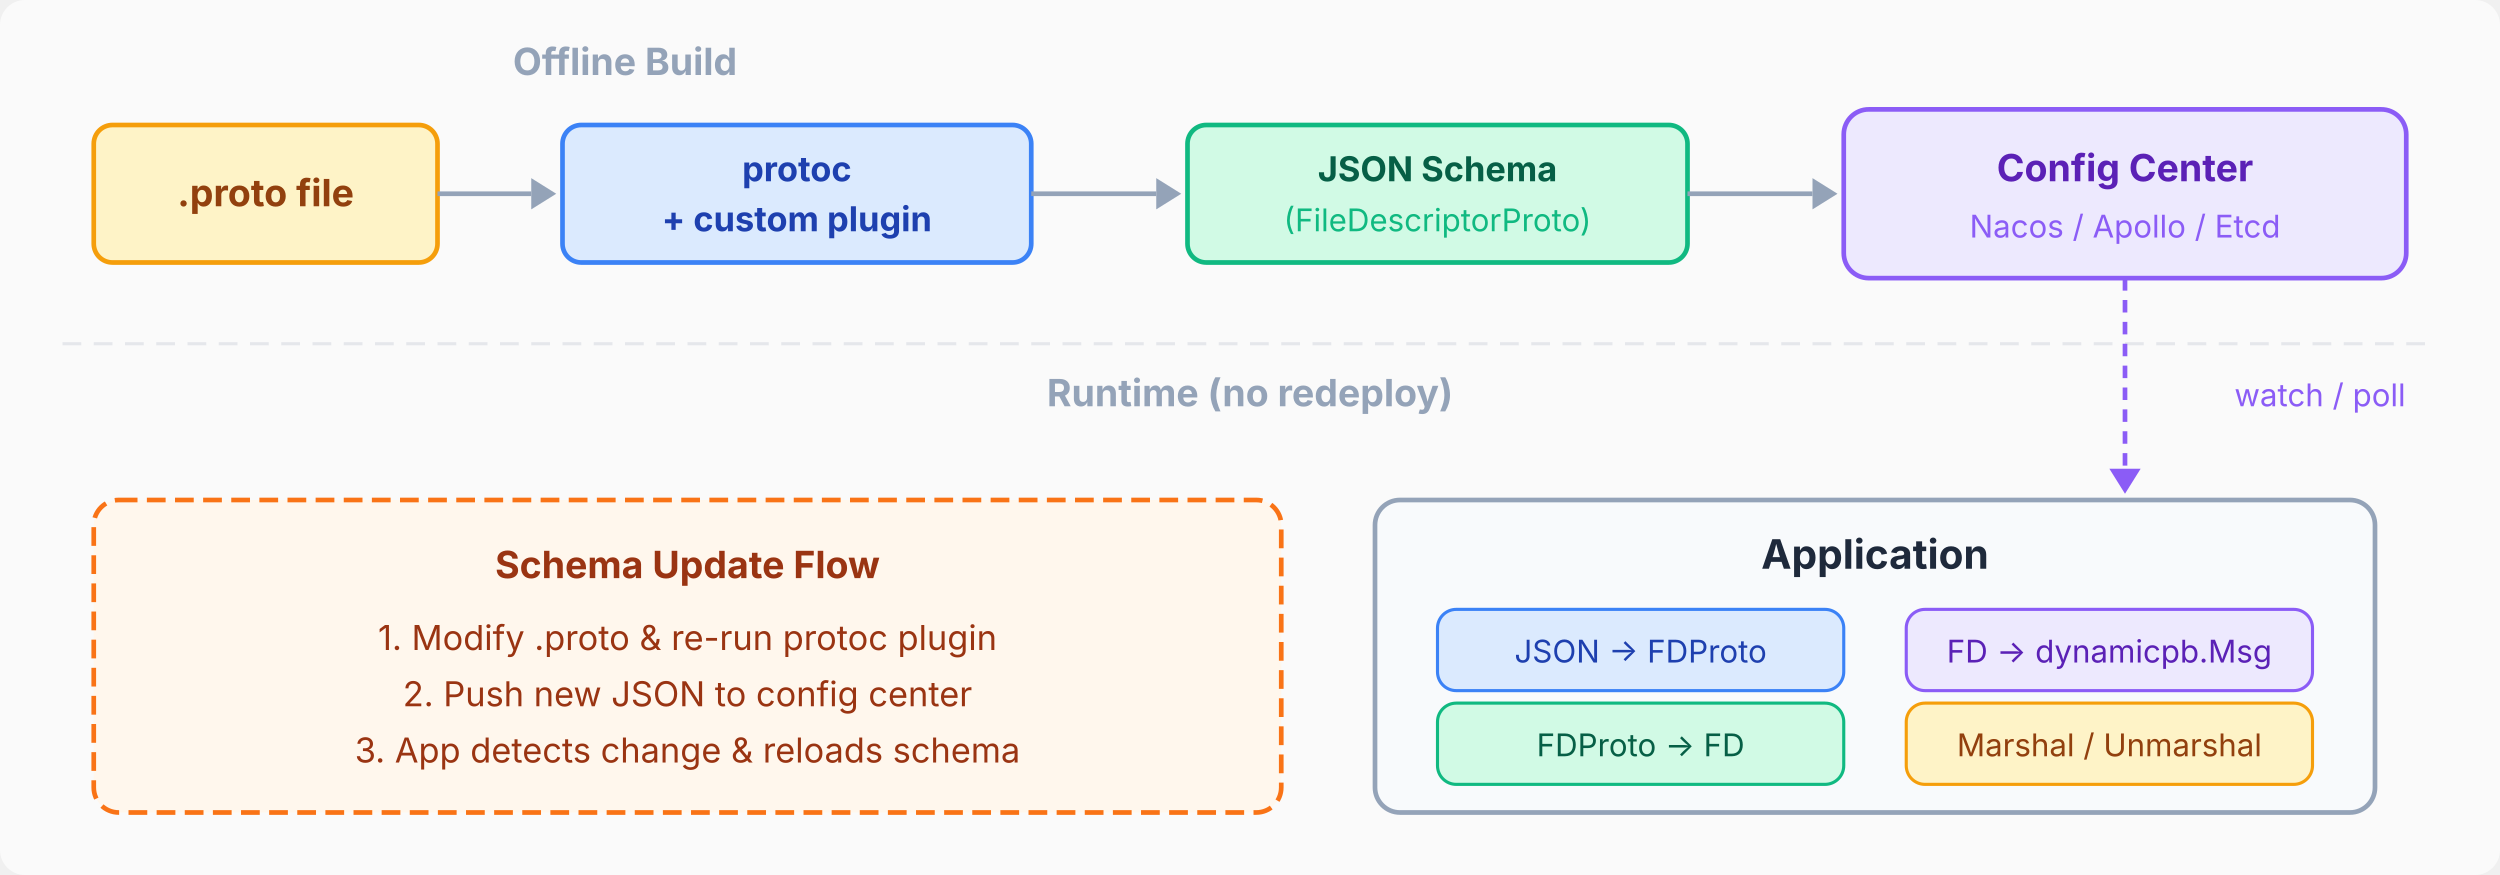
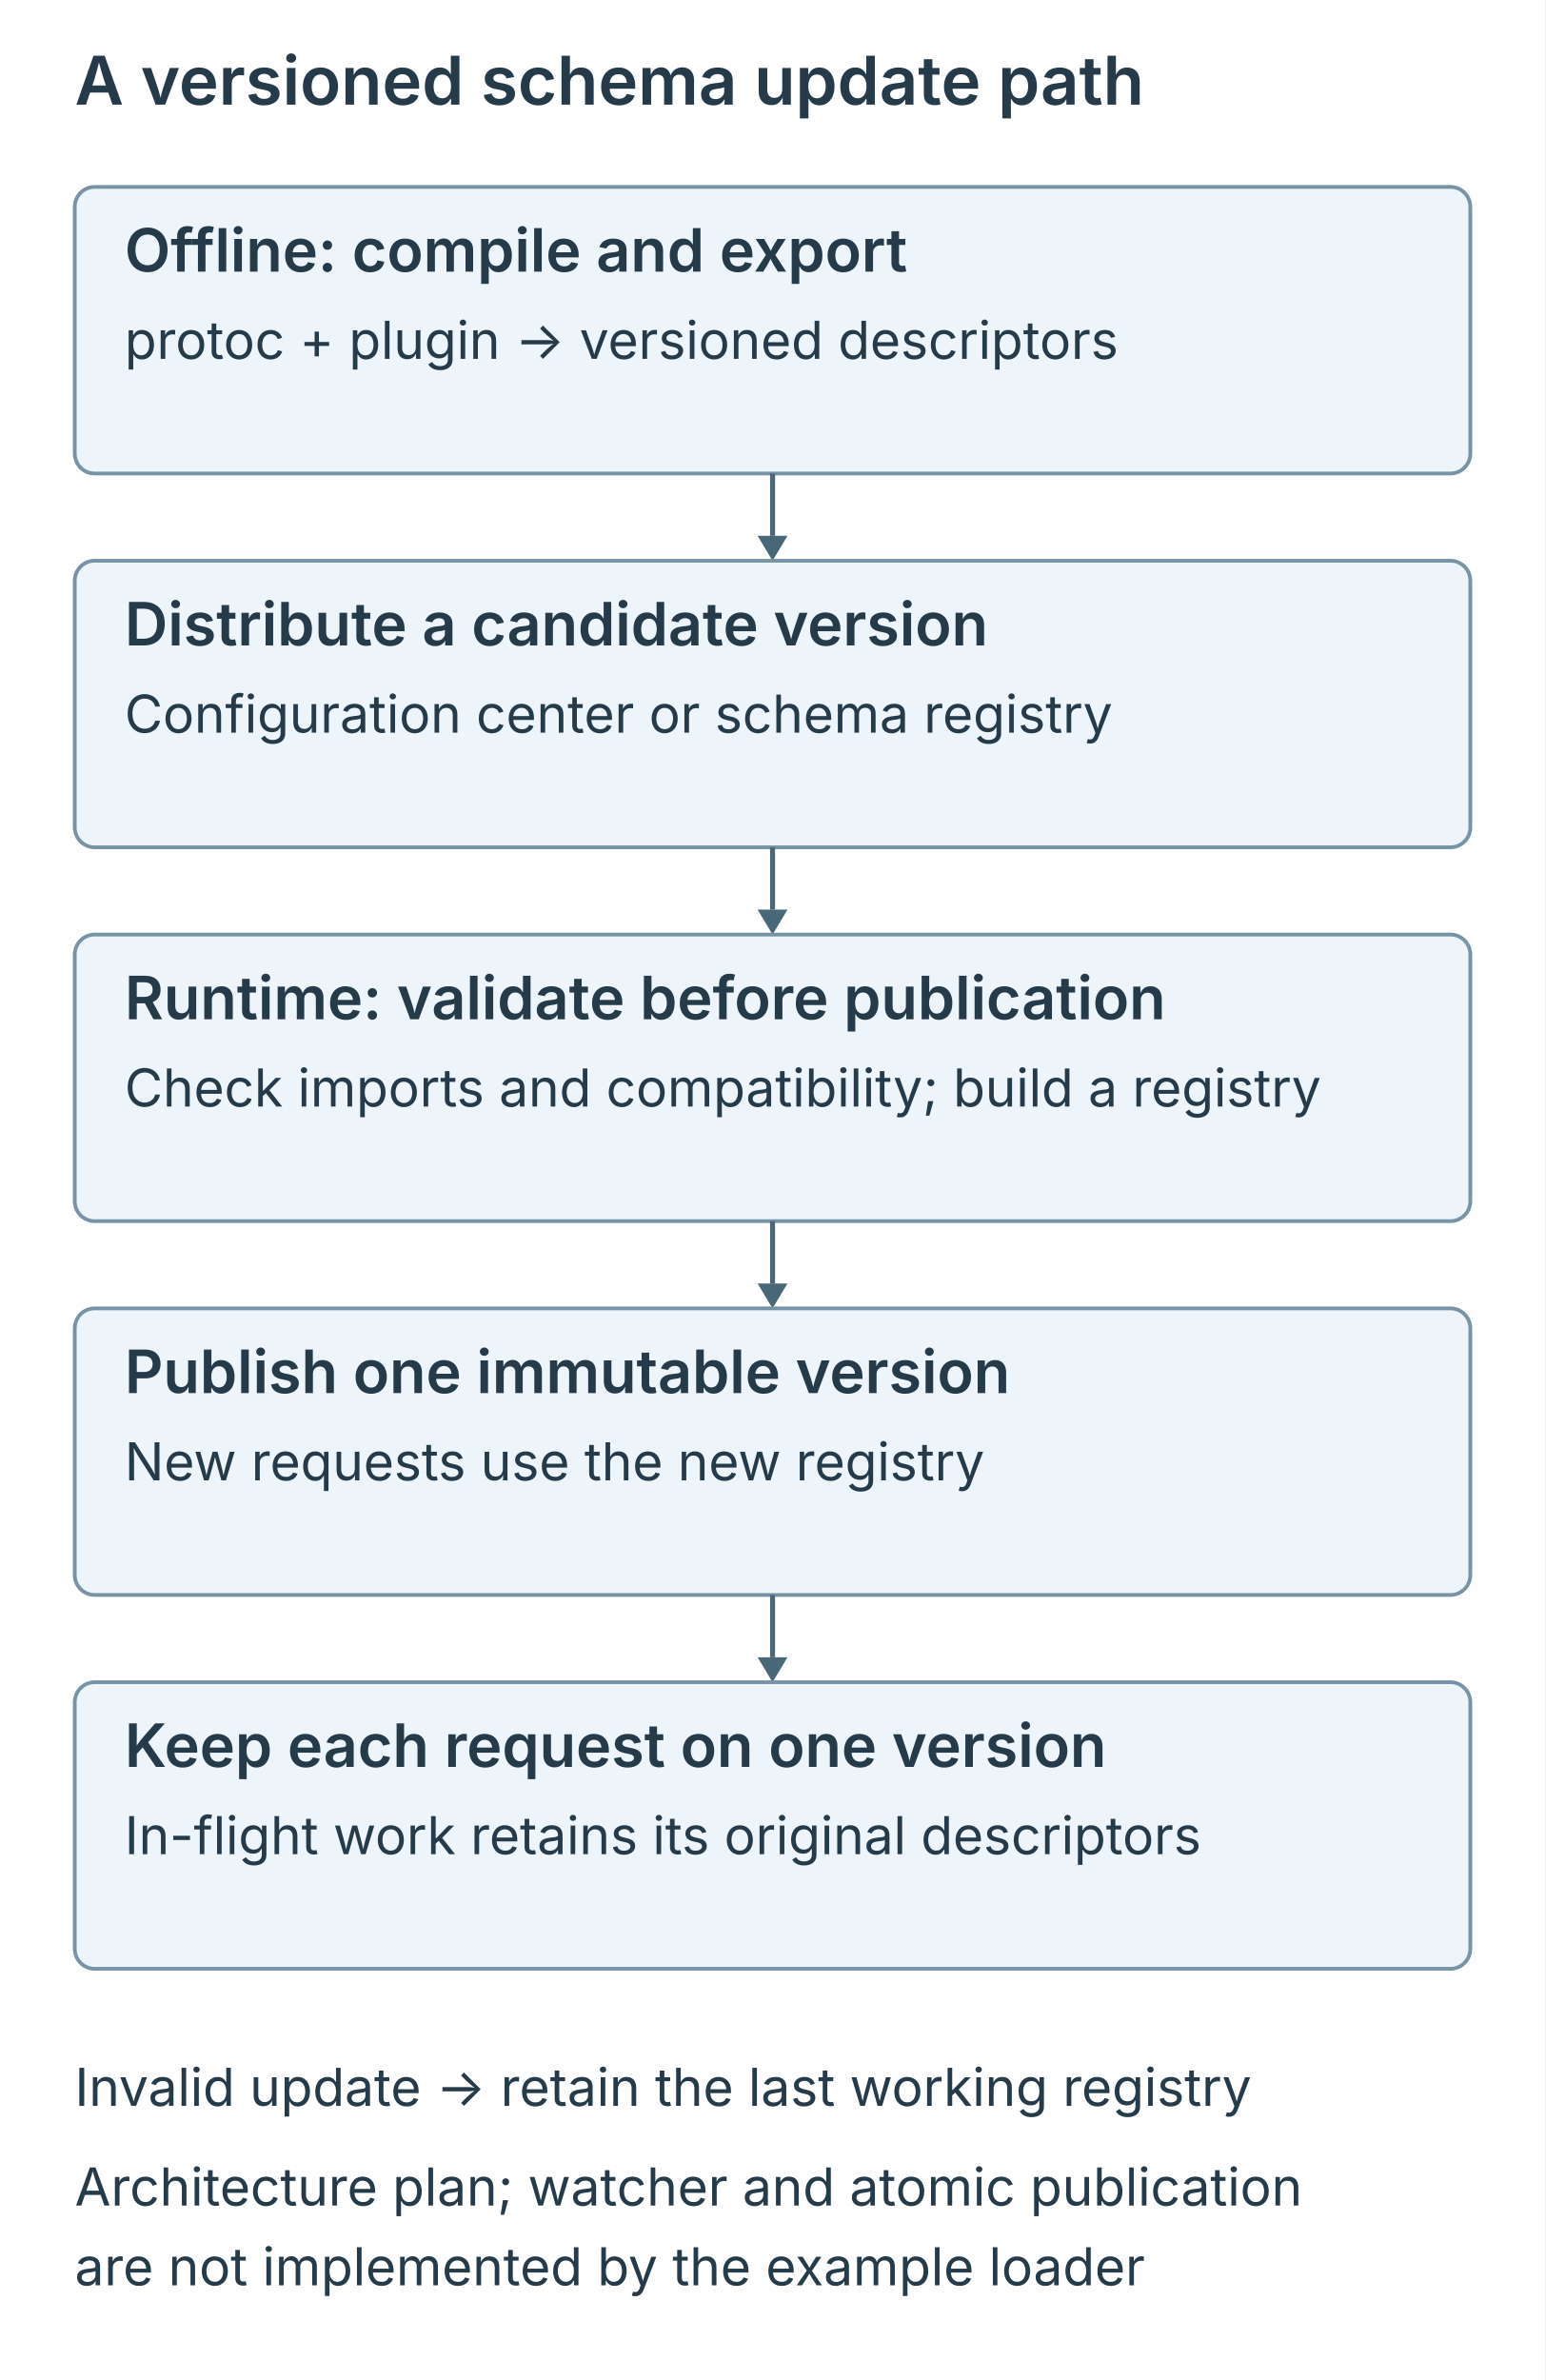
- <svg xmlns="http://www.w3.org/2000/svg" viewBox="0 0 800 280" font-family="system-ui, -apple-system, 'PingFang SC', sans-serif">
-   <rect width="800" height="280" fill="#FAFAFA" rx="8" />
-   <text x="200" y="24" text-anchor="middle" font-size="12" font-weight="bold" fill="#94A3B8">Offline Build</text>
-   <rect x="30" y="40" width="110" height="44" rx="6" fill="#FEF3C7" stroke="#F59E0B" stroke-width="1.5" />
-   <text x="85" y="66" text-anchor="middle" font-size="12" font-weight="bold" fill="#92400E">.proto file</text>
-   <line x1="140" y1="62" x2="170" y2="62" stroke="#94A3B8" stroke-width="1.5" />
-   <polygon points="178,62 170,57 170,67" fill="#94A3B8" />
-   <rect x="180" y="40" width="150" height="44" rx="6" fill="#DBEAFE" stroke="#3B82F6" stroke-width="1.5" />
-   <text x="255" y="58" text-anchor="middle" font-size="11" font-weight="bold" fill="#1E40AF">protoc</text>
-   <text x="255" y="74" text-anchor="middle" font-size="11" font-weight="bold" fill="#1E40AF">+ custom plugin</text>
-   <line x1="330" y1="62" x2="370" y2="62" stroke="#94A3B8" stroke-width="1.5" />
-   <polygon points="378,62 370,57 370,67" fill="#94A3B8" />
-   <rect x="380" y="40" width="160" height="44" rx="6" fill="#D1FAE5" stroke="#10B981" stroke-width="1.5" />
-   <text x="460" y="58" text-anchor="middle" font-size="11" font-weight="bold" fill="#065F46">JSON Schema</text>
-   <text x="460" y="74" text-anchor="middle" font-size="10" fill="#10B981">(FileDescriptorProto)</text>
-   <line x1="540" y1="62" x2="580" y2="62" stroke="#94A3B8" stroke-width="1.5" />
-   <polygon points="588,62 580,57 580,67" fill="#94A3B8" />
-   <rect x="590" y="35" width="180" height="54" rx="8" fill="#EDE9FE" stroke="#8B5CF6" stroke-width="1.5" />
-   <text x="680" y="58" text-anchor="middle" font-size="12" font-weight="bold" fill="#5B21B6">Config Center</text>
-   <text x="680" y="76" text-anchor="middle" font-size="10" fill="#8B5CF6">Nacos / Apollo / Etcd</text>
-   <line x1="20" y1="110" x2="780" y2="110" stroke="#E5E7EB" stroke-width="1" stroke-dasharray="6,4" />
-   <text x="400" y="130" text-anchor="middle" font-size="12" font-weight="bold" fill="#94A3B8">Runtime (no redeploy)</text>
-   <line x1="680" y1="89" x2="680" y2="150" stroke="#8B5CF6" stroke-width="1.5" stroke-dasharray="4,3" />
-   <polygon points="680,158 675,150 685,150" fill="#8B5CF6" />
-   <text x="715" y="130" font-size="10" fill="#8B5CF6">watch / poll</text>
-   <rect x="440" y="160" width="320" height="100" rx="8" fill="#F8FAFC" stroke="#94A3B8" stroke-width="1.5" />
-   <text x="600" y="182" text-anchor="middle" font-size="13" font-weight="bold" fill="#1E293B">Application</text>
-   <rect x="460" y="195" width="130" height="26" rx="6" fill="#DBEAFE" stroke="#3B82F6" stroke-width="1" />
-   <text x="525" y="212" text-anchor="middle" font-size="10" fill="#1E40AF">JSON → FDProto</text>
-   <rect x="460" y="225" width="130" height="26" rx="6" fill="#D1FAE5" stroke="#10B981" stroke-width="1" />
-   <text x="525" y="242" text-anchor="middle" font-size="10" fill="#065F46">FDProto → FD</text>
-   <rect x="610" y="195" width="130" height="26" rx="6" fill="#EDE9FE" stroke="#8B5CF6" stroke-width="1" />
-   <text x="675" y="212" text-anchor="middle" font-size="10" fill="#5B21B6">FD → dynamicpb.Msg</text>
-   <rect x="610" y="225" width="130" height="26" rx="6" fill="#FEF3C7" stroke="#F59E0B" stroke-width="1" />
-   <text x="675" y="242" text-anchor="middle" font-size="10" fill="#92400E">Marshal / Unmarshal</text>
-   <rect x="30" y="160" width="380" height="100" rx="8" fill="#FFF7ED" stroke="#F97316" stroke-width="1.5" stroke-dasharray="6,3" />
-   <text x="220" y="185" text-anchor="middle" font-size="12" font-weight="bold" fill="#9A3412">Schema Update Flow</text>
-   <text x="220" y="208" text-anchor="middle" font-size="11" fill="#9A3412">1. Modify .proto &amp; re-run protoc plugin</text>
-   <text x="220" y="226" text-anchor="middle" font-size="11" fill="#9A3412">2. Push new JSON to config center</text>
-   <text x="220" y="244" text-anchor="middle" font-size="11" fill="#9A3412">3. App detects change &amp; reloads schema</text>
+ <svg xmlns="http://www.w3.org/2000/svg" viewBox="0 0 620 955" width="620" height="955" role="img" aria-labelledby="title desc">
+   <rect width="620" height="955" fill="#fff" />
+   <g font-family="system-ui, -apple-system, 'PingFang SC', sans-serif">
+     <text x="30" y="42" font-size="27" fill="#263b4a" font-weight="600" text-anchor="start">A versioned schema update path</text>
+     <rect x="30" y="75" width="560" height="115" rx="8" fill="#edf5fb" stroke="#7793a6" stroke-width="1.5" />
+     <text x="50" y="109" font-size="24" fill="#263b4a" font-weight="600" text-anchor="start">Offline: compile and export</text>
+     <text x="50" y="144" font-size="21" fill="#263b4a" font-weight="400" text-anchor="start">protoc + plugin → versioned descriptors</text>
+     <path d="M 310 190 V 215" fill="none" stroke="#486777" stroke-width="2" />
+     <polygon points="310,225 304,215 316,215" fill="#486777" />
+     <rect x="30" y="225" width="560" height="115" rx="8" fill="#edf5fb" stroke="#7793a6" stroke-width="1.5" />
+     <text x="50" y="259" font-size="24" fill="#263b4a" font-weight="600" text-anchor="start">Distribute a candidate version</text>
+     <text x="50" y="294" font-size="21" fill="#263b4a" font-weight="400" text-anchor="start">Configuration center or schema registry</text>
+     <path d="M 310 340 V 365" fill="none" stroke="#486777" stroke-width="2" />
+     <polygon points="310,375 304,365 316,365" fill="#486777" />
+     <rect x="30" y="375" width="560" height="115" rx="8" fill="#edf5fb" stroke="#7793a6" stroke-width="1.5" />
+     <text x="50" y="409" font-size="24" fill="#263b4a" font-weight="600" text-anchor="start">Runtime: validate before publication</text>
+     <text x="50" y="444" font-size="21" fill="#263b4a" font-weight="400" text-anchor="start">Check imports and compatibility; build a registry</text>
+     <path d="M 310 490 V 515" fill="none" stroke="#486777" stroke-width="2" />
+     <polygon points="310,525 304,515 316,515" fill="#486777" />
+     <rect x="30" y="525" width="560" height="115" rx="8" fill="#edf5fb" stroke="#7793a6" stroke-width="1.5" />
+     <text x="50" y="559" font-size="24" fill="#263b4a" font-weight="600" text-anchor="start">Publish one immutable version</text>
+     <text x="50" y="594" font-size="21" fill="#263b4a" font-weight="400" text-anchor="start">New requests use the new registry</text>
+     <path d="M 310 640 V 665" fill="none" stroke="#486777" stroke-width="2" />
+     <polygon points="310,675 304,665 316,665" fill="#486777" />
+     <rect x="30" y="675" width="560" height="115" rx="8" fill="#edf5fb" stroke="#7793a6" stroke-width="1.5" />
+     <text x="50" y="709" font-size="24" fill="#263b4a" font-weight="600" text-anchor="start">Keep each request on one version</text>
+     <text x="50" y="744" font-size="21" fill="#263b4a" font-weight="400" text-anchor="start">In-flight work retains its original descriptors</text>
+     <text x="30" y="845" font-size="21" fill="#263b4a" font-weight="400" text-anchor="start">Invalid update → retain the last working registry</text>
+     <text x="30" y="885" font-size="21" fill="#263b4a" font-weight="400" text-anchor="start">Architecture plan; watcher and atomic publication</text>
+     <text x="30" y="917" font-size="21" fill="#263b4a" font-weight="400" text-anchor="start">are not implemented by the example loader</text>
+   </g>
</svg>
